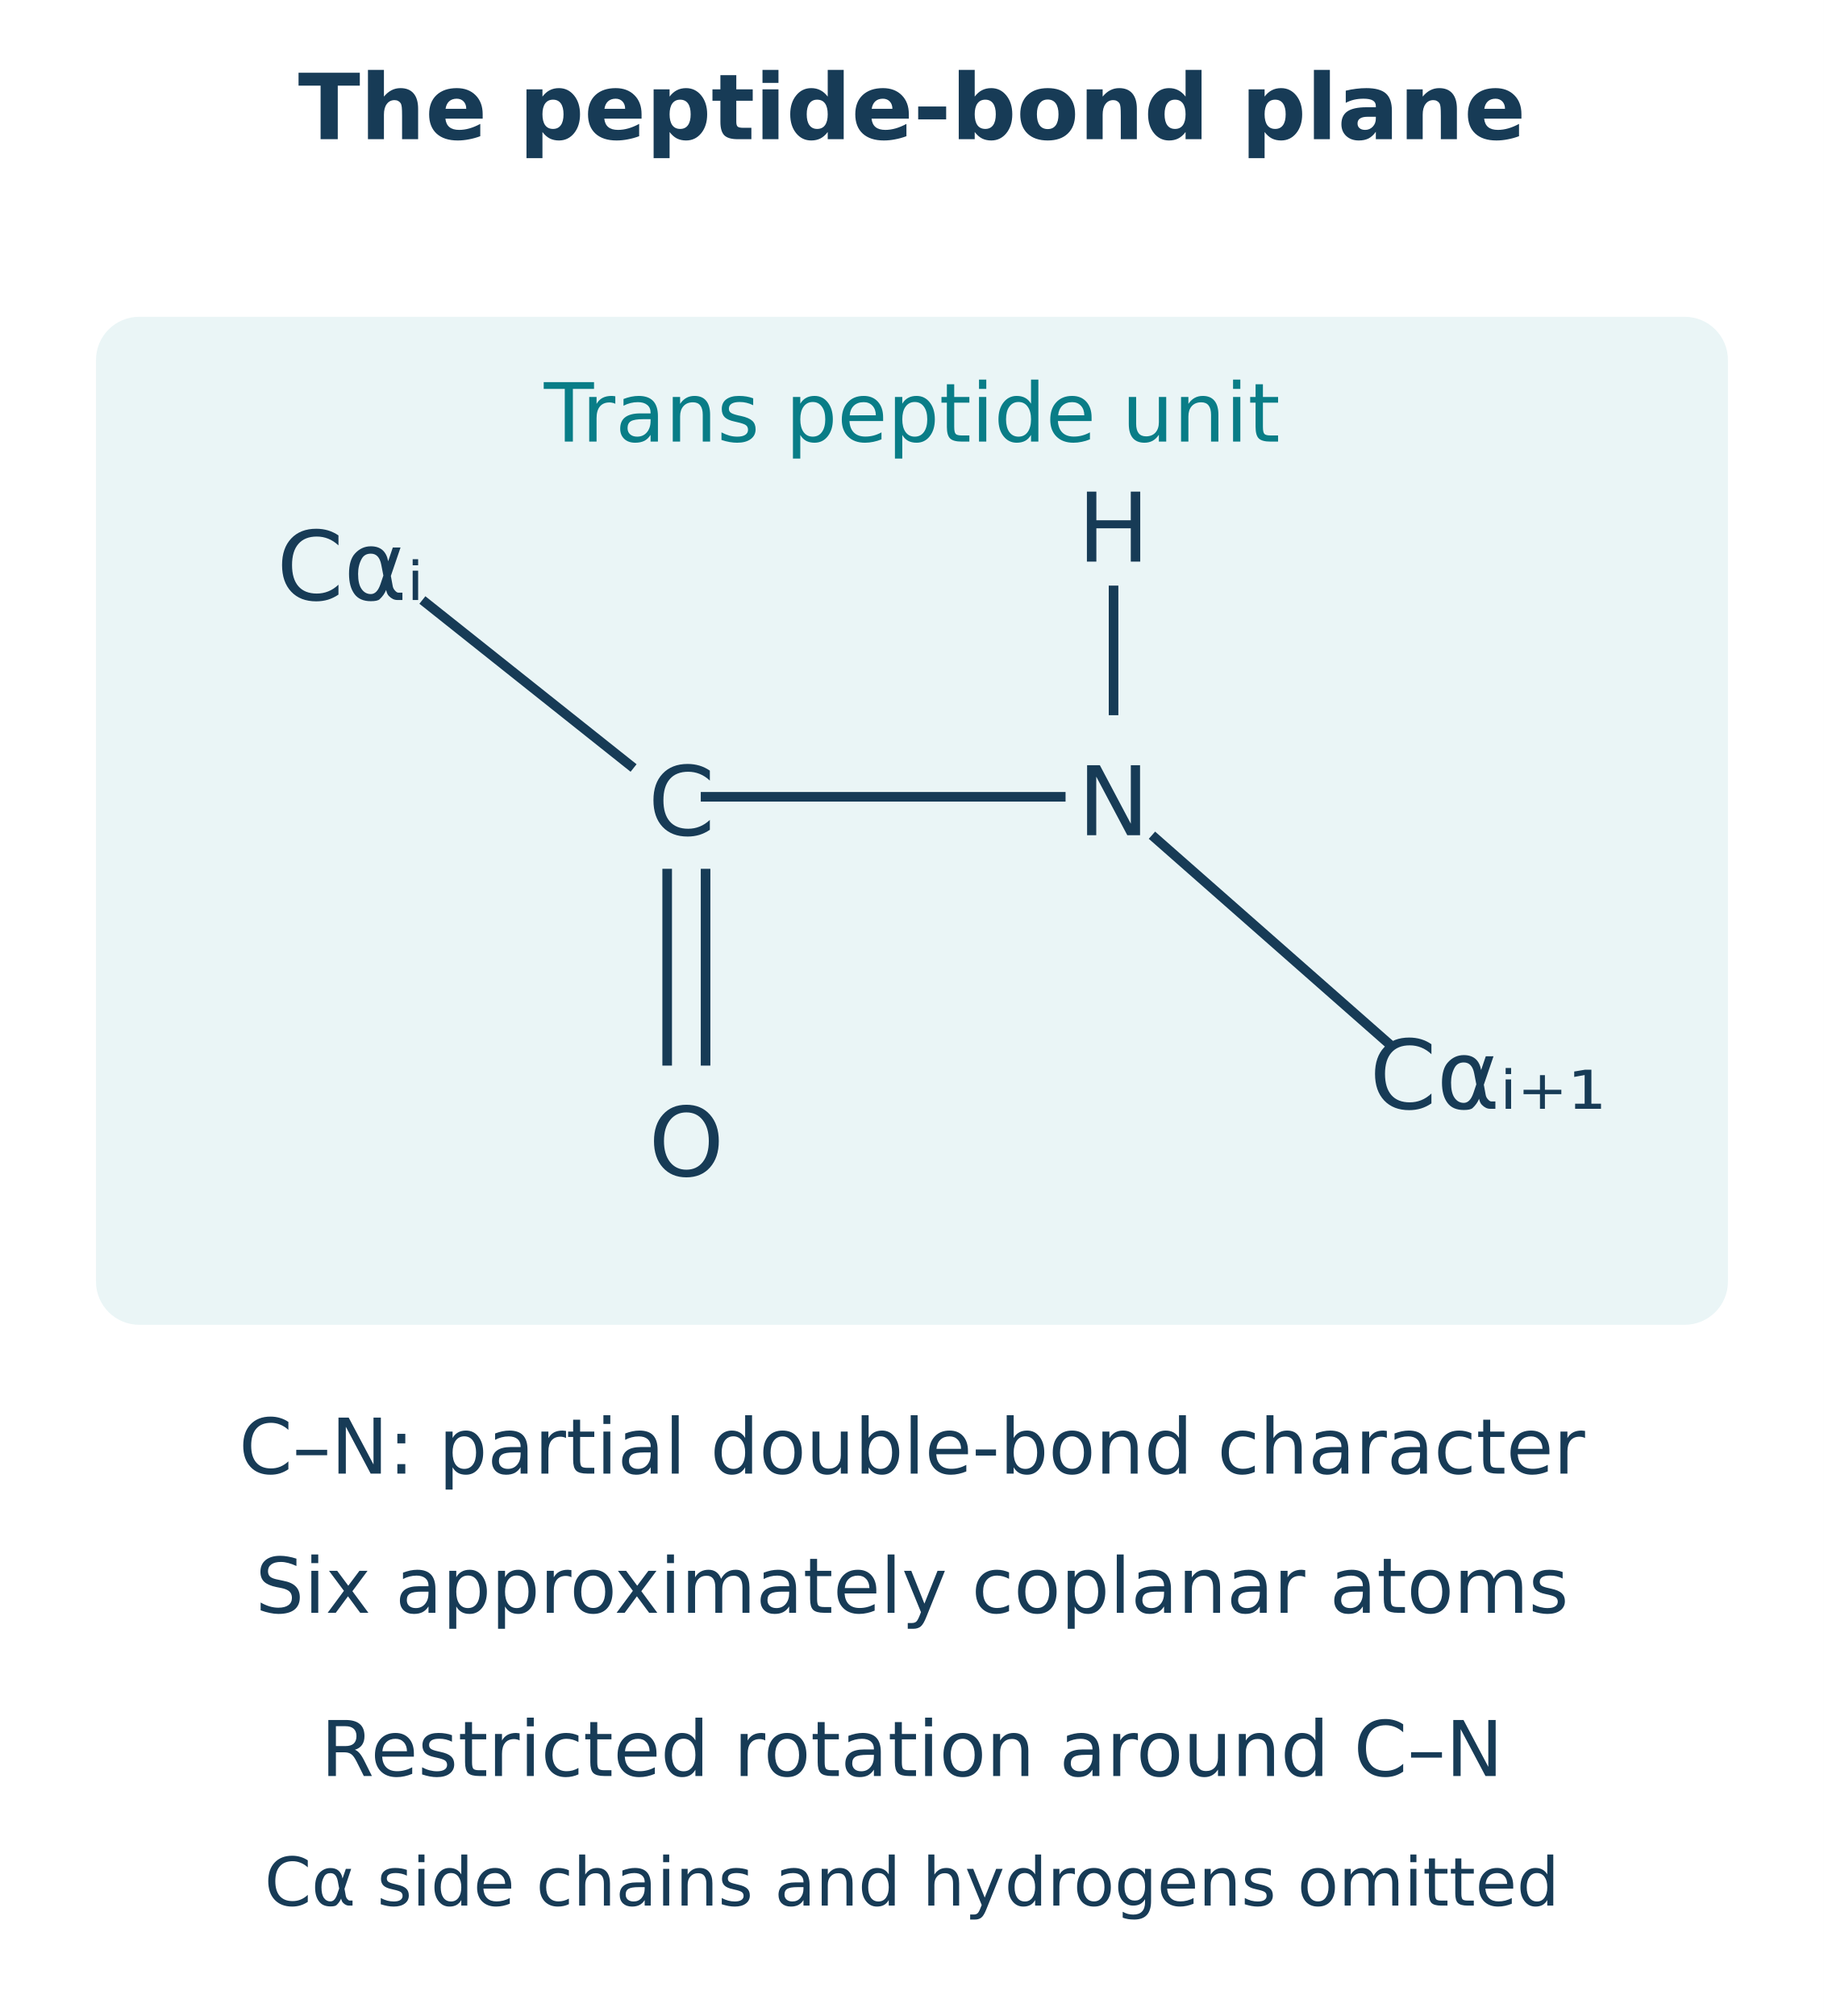
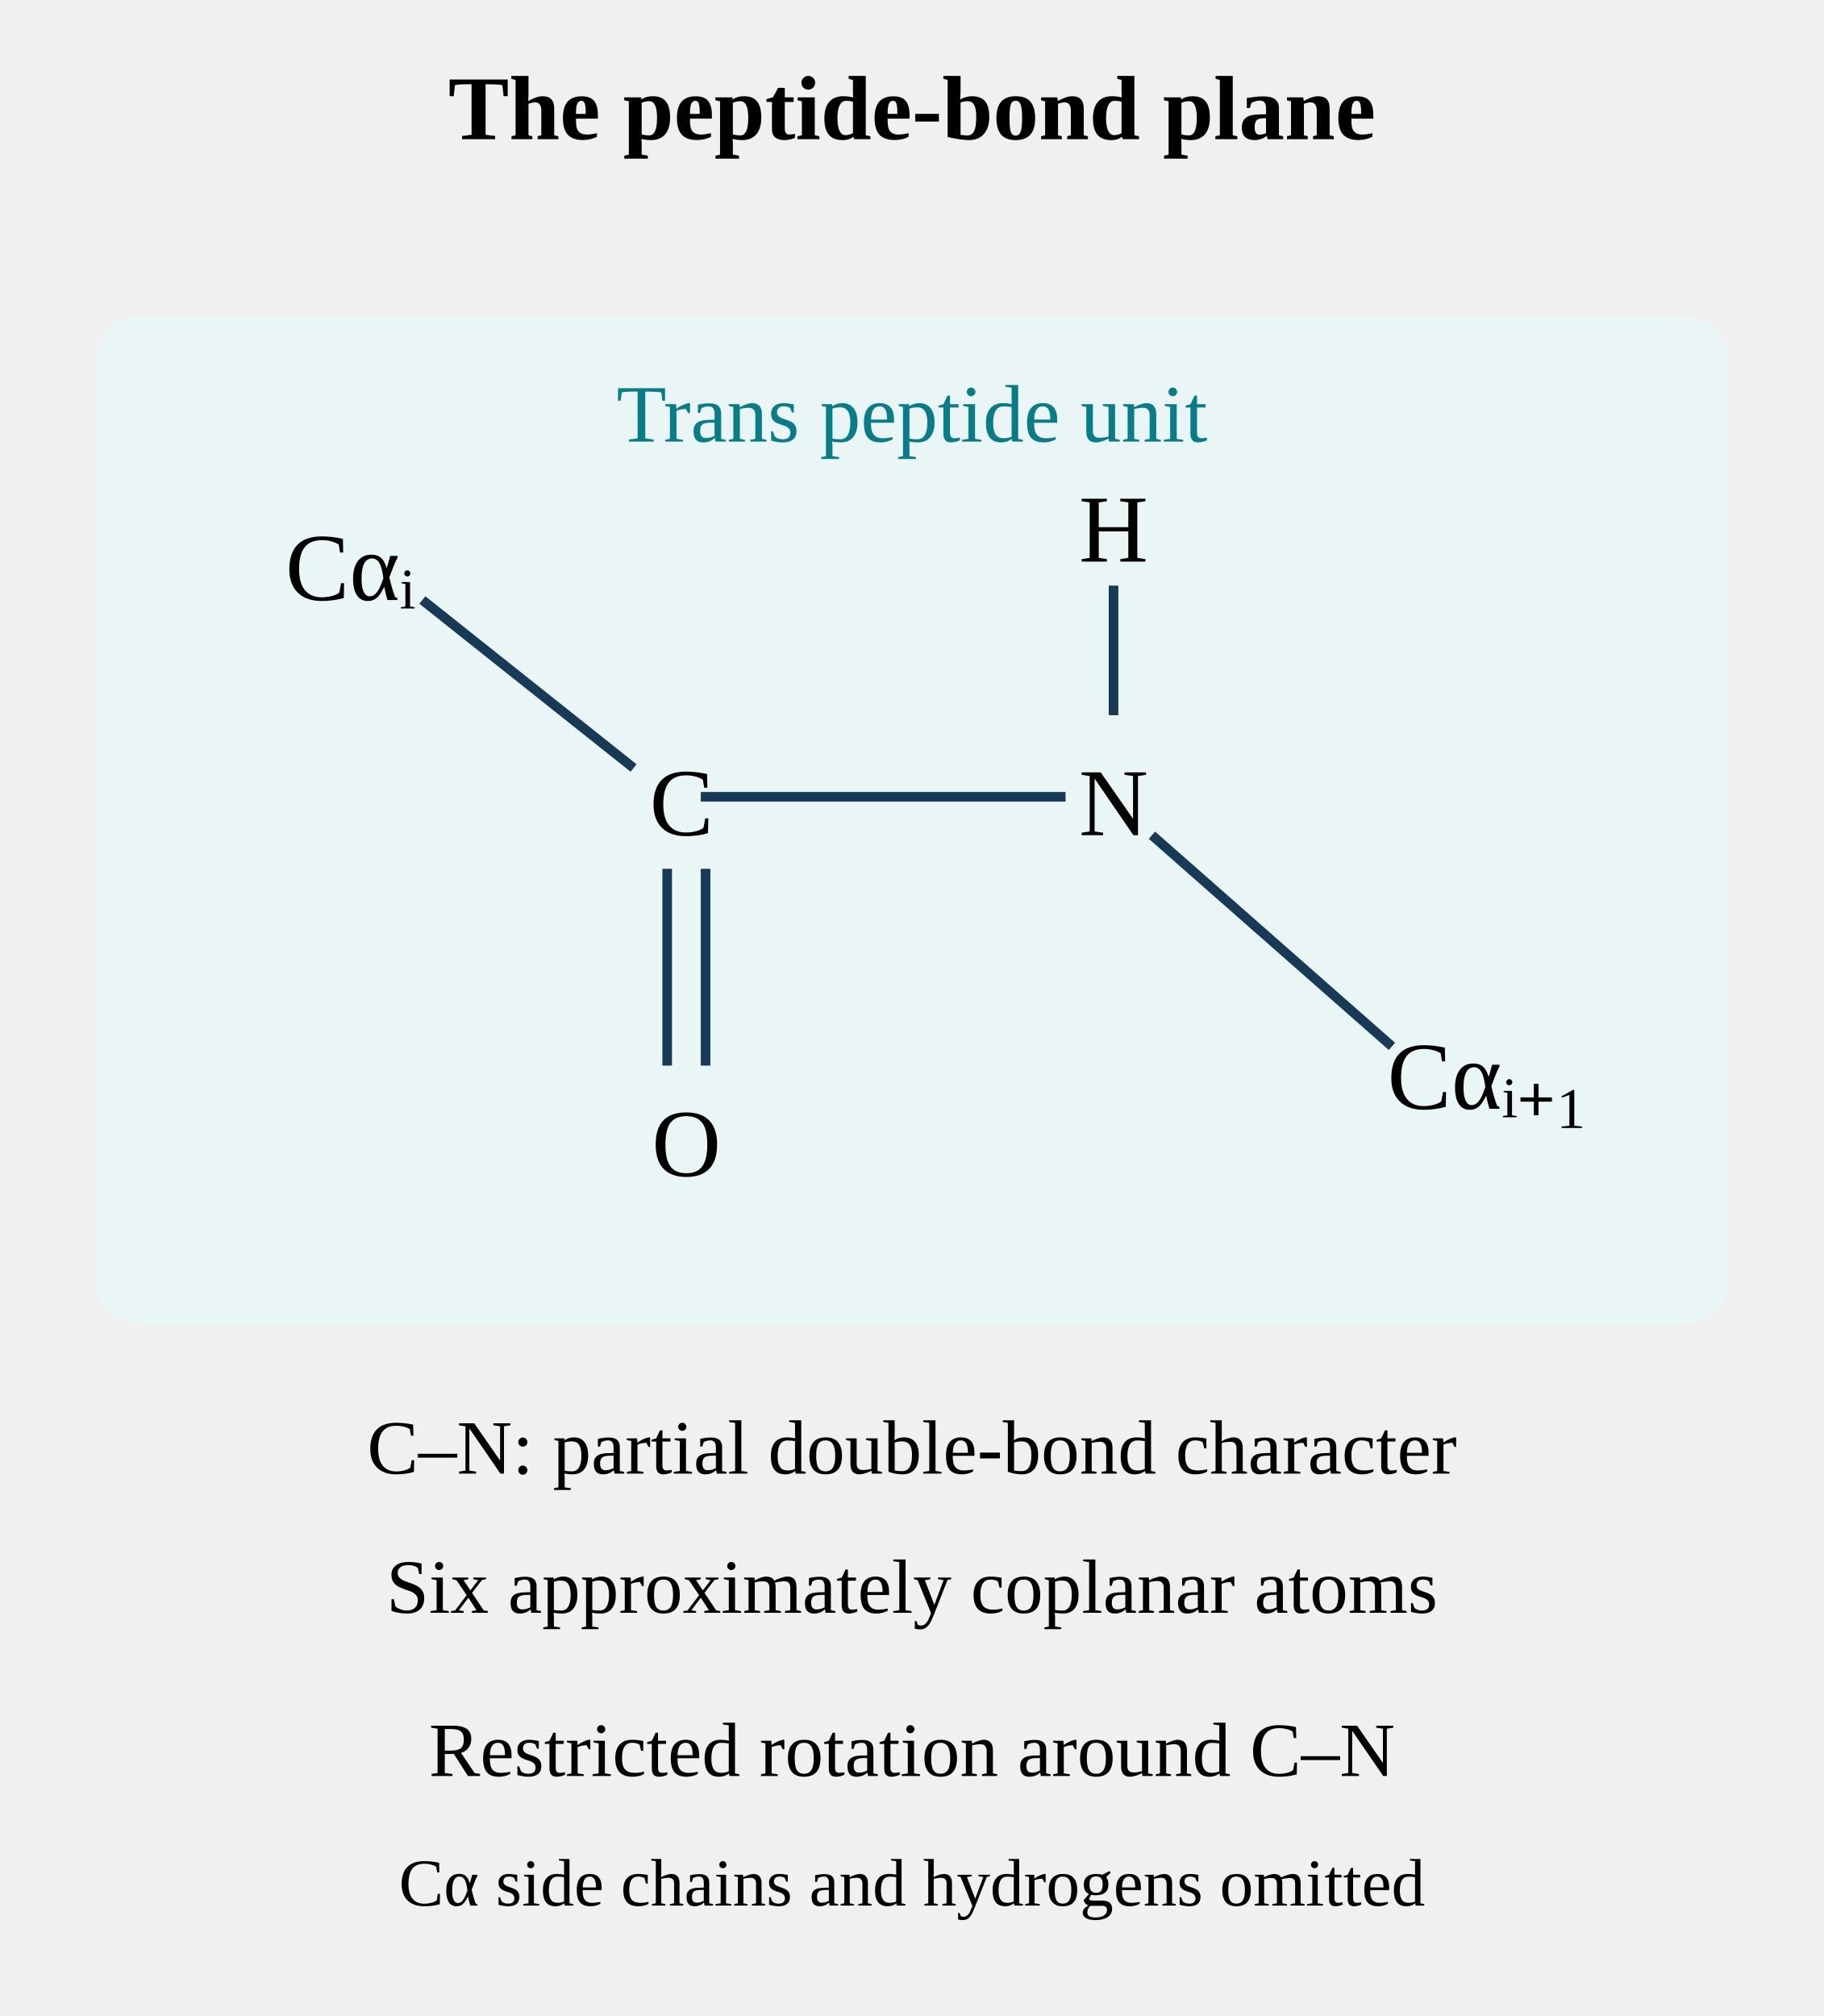
- <svg xmlns="http://www.w3.org/2000/svg" width="380" height="420" viewBox="0 0 380 420" role="img" aria-labelledby="title">
+ <svg xmlns="http://www.w3.org/2000/svg" id="disegno" width="380" height="420" viewBox="0 0 380 420" role="img" aria-labelledby="title">
  <defs>
    <marker id="arrow" markerWidth="7" markerHeight="7" refX="6" refY="3.5" orient="auto">
      <path d="M0 0 L7 3.5 L0 7Z" fill="#097d87" />
    </marker>
  </defs>
-   <rect width="380" height="420" fill="#fff" />
-   <g font-family="DejaVu Sans, sans-serif">
-     <text x="190" y="29" font-size="19" text-anchor="middle" fill="#173b56" font-weight="bold">The peptide-bond plane</text>
+   <g>
+     <text x="190" y="29" font-size="19" text-anchor="middle" fill="currentColor" font-weight="bold">The peptide-bond plane</text>
    <rect x="20" y="66" width="340" height="210" rx="9" fill="#eaf5f6" />
    <text x="190" y="92" font-size="17" text-anchor="middle" fill="#097d87" font-weight="normal">Trans peptide unit</text>
    <line x1="88" y1="125" x2="132" y2="160" stroke="#173b56" stroke-width="2" />
    <line x1="146" y1="166" x2="222" y2="166" stroke="#173b56" stroke-width="2" />
    <line x1="240" y1="174" x2="290" y2="218" stroke="#173b56" stroke-width="2" />
    <line x1="139" y1="181" x2="139" y2="222" stroke="#173b56" stroke-width="2" />
    <line x1="147" y1="181" x2="147" y2="222" stroke="#173b56" stroke-width="2" />
    <line x1="232" y1="149" x2="232" y2="122" stroke="#173b56" stroke-width="2" />
-     <text x="73" y="125" font-size="20" text-anchor="middle" fill="#173b56" font-weight="normal">Cαᵢ</text>
-     <text x="142" y="174" font-size="20" text-anchor="middle" fill="#173b56" font-weight="normal">C</text>
-     <text x="232" y="174" font-size="20" text-anchor="middle" fill="#173b56" font-weight="normal">N</text>
-     <text x="310" y="231" font-size="20" text-anchor="middle" fill="#173b56" font-weight="normal">Cαᵢ₊₁</text>
-     <text x="143" y="245" font-size="20" text-anchor="middle" fill="#173b56" font-weight="normal">O</text>
-     <text x="232" y="117" font-size="20" text-anchor="middle" fill="#173b56" font-weight="normal">H</text>
-     <text x="190" y="307" font-size="16" text-anchor="middle" fill="#173b56" font-weight="normal">C–N: partial double-bond character</text>
-     <text x="190" y="336" font-size="16" text-anchor="middle" fill="#173b56" font-weight="normal">Six approximately coplanar atoms</text>
-     <text x="190" y="370" font-size="16" text-anchor="middle" fill="#173b56" font-weight="normal">Restricted rotation around C–N</text>
-     <text x="190" y="397" font-size="14" text-anchor="middle" fill="#173b56" font-weight="normal">Cα side chains and hydrogens omitted</text>
+     <text x="73" y="125" font-size="20" text-anchor="middle" fill="currentColor" font-weight="normal">Cαᵢ</text>
+     <text x="142" y="174" font-size="20" text-anchor="middle" fill="currentColor" font-weight="normal">C</text>
+     <text x="232" y="174" font-size="20" text-anchor="middle" fill="currentColor" font-weight="normal">N</text>
+     <text x="310" y="231" font-size="20" text-anchor="middle" fill="currentColor" font-weight="normal">Cαᵢ₊₁</text>
+     <text x="143" y="245" font-size="20" text-anchor="middle" fill="currentColor" font-weight="normal">O</text>
+     <text x="232" y="117" font-size="20" text-anchor="middle" fill="currentColor" font-weight="normal">H</text>
+     <text x="190" y="307" font-size="16" text-anchor="middle" fill="currentColor" font-weight="normal">C–N: partial double-bond character</text>
+     <text x="190" y="336" font-size="16" text-anchor="middle" fill="currentColor" font-weight="normal">Six approximately coplanar atoms</text>
+     <text x="190" y="370" font-size="16" text-anchor="middle" fill="currentColor" font-weight="normal">Restricted rotation around C–N</text>
+     <text x="190" y="397" font-size="14" text-anchor="middle" fill="currentColor" font-weight="normal">Cα side chains and hydrogens omitted</text>
  </g>
</svg>
